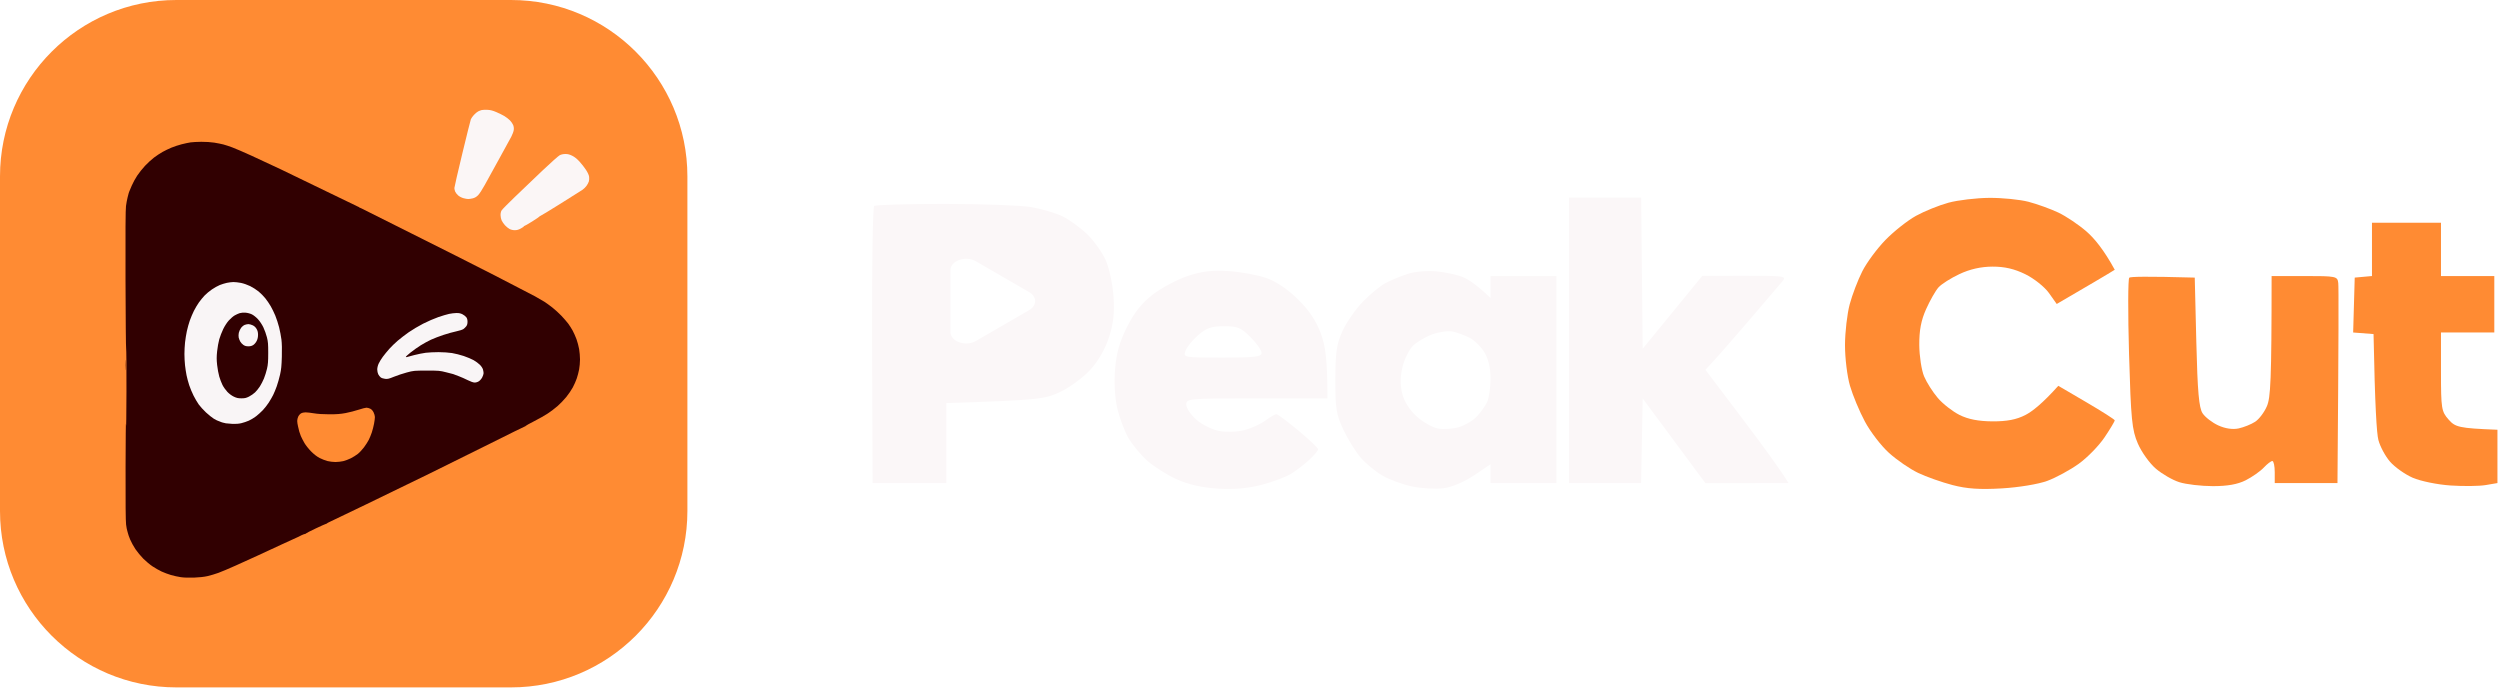
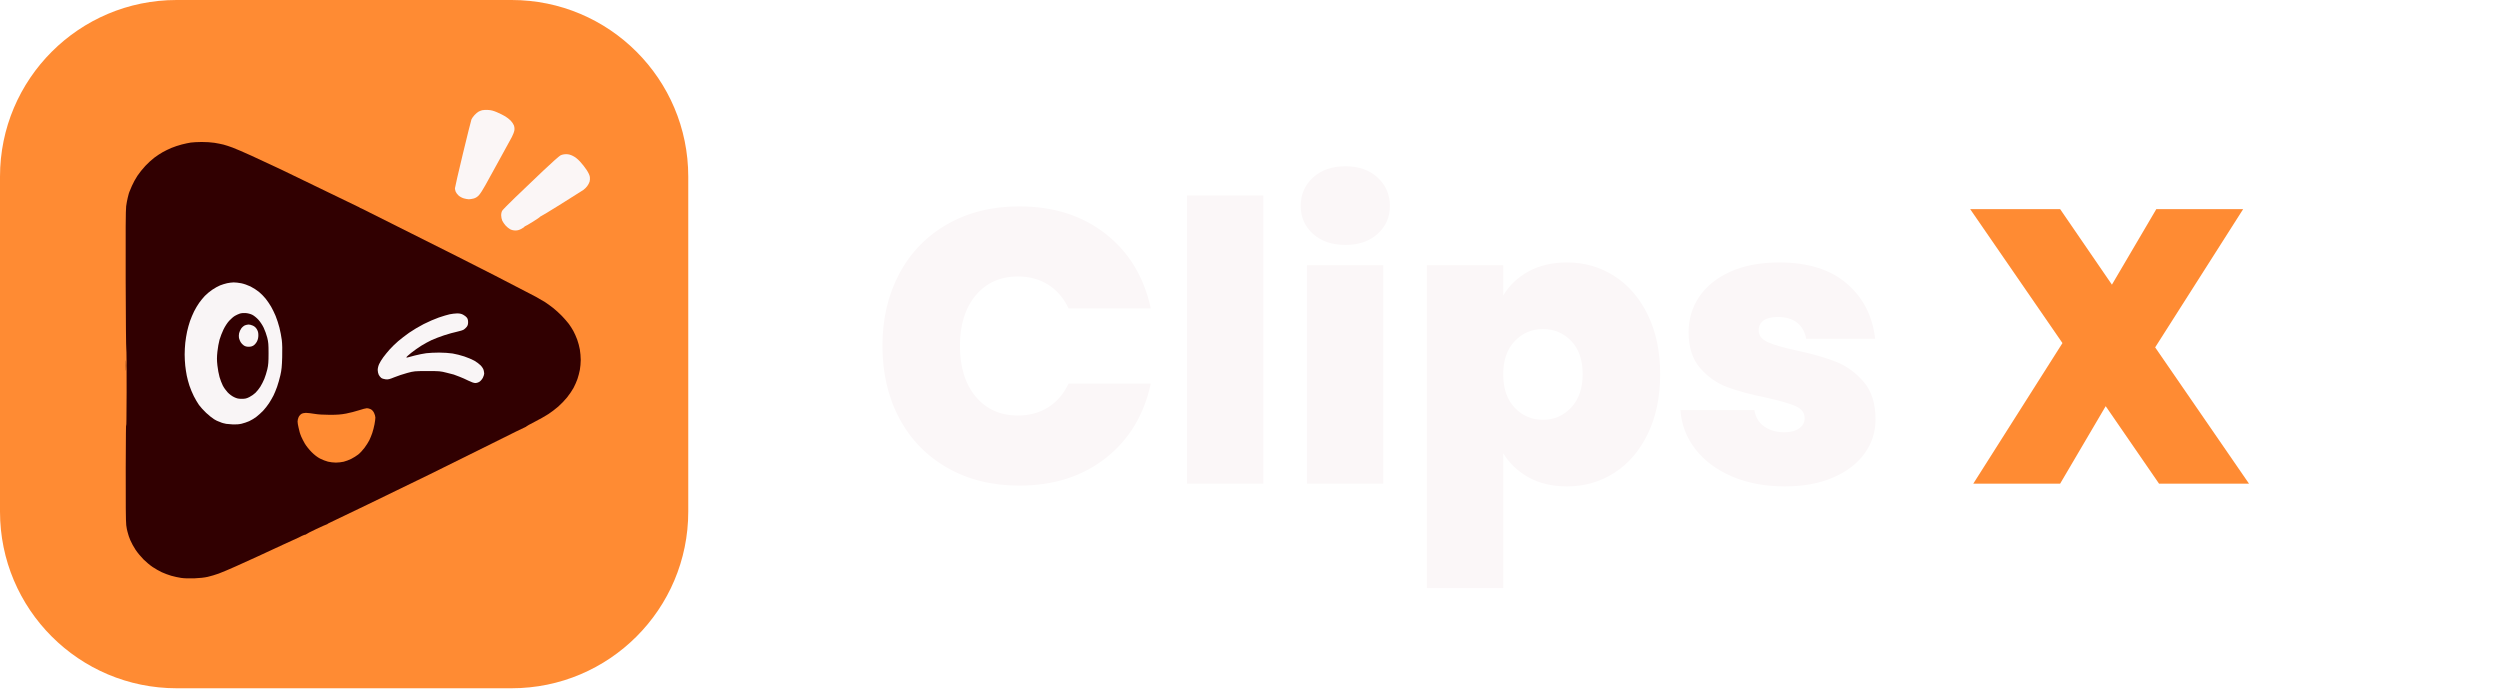
- <svg xmlns="http://www.w3.org/2000/svg" width="797" height="220" viewBox="0 0 797 220" fill="none">
-   <path d="M378.686 87.97C383.186 86.48 386.436 86.09 391.686 86.43C395.536 86.67 400.936 87.67 403.686 88.63C406.886 89.76 410.536 92.211 413.806 95.44C417.346 98.93 419.596 102.28 421.056 106.25C422.526 110.22 423.186 114.32 423.186 127H400.686C378.857 127 378.186 127.06 378.186 129C378.186 130.1 379.646 132.27 381.436 133.83C383.226 135.38 386.486 136.99 388.686 137.4C390.906 137.82 394.466 137.7 396.686 137.13C398.886 136.57 401.926 135.18 403.436 134.05C404.945 132.921 406.525 132.021 406.936 132.04C407.347 132.061 410.507 134.421 413.966 137.29C417.416 140.16 420.226 142.84 420.216 143.25C420.196 143.66 418.946 145.15 417.436 146.55C415.926 147.95 413.336 149.95 411.686 150.99C410.035 152.03 405.755 153.64 402.186 154.57C397.716 155.72 393.345 156.099 388.186 155.77C383.206 155.449 378.836 154.46 375.186 152.82C372.156 151.47 367.946 148.81 365.806 146.93C363.676 145.04 360.916 141.7 359.666 139.5C358.426 137.3 356.847 133.03 356.157 130C355.397 126.66 355.136 121.75 355.506 117.5C355.936 112.39 356.996 108.75 359.396 104.04C361.726 99.46 364.146 96.46 367.686 93.769C370.436 91.68 375.386 89.07 378.686 87.97ZM390.226 104C386.206 104 384.636 104.54 381.976 106.84C380.166 108.41 378.346 110.66 377.936 111.84C377.196 113.98 377.317 114 389.686 114C400.125 114 402.186 113.75 402.186 112.5C402.186 111.68 400.616 109.43 398.686 107.5C395.626 104.44 394.566 104 390.226 104Z" fill-rule="evenodd" clip-rule="evenodd" fill="#FBF7F8" />
-   <path d="M448.686 87.34C450.996 86.58 454.906 86.23 457.936 86.51C460.826 86.78 464.646 87.62 466.436 88.37C468.226 89.12 470.926 90.92 475.186 95V88H496.186V154H475.186V148L469.936 151.53C466.736 153.68 462.926 155.29 460.186 155.65C457.716 155.97 453.216 155.72 450.186 155.09C447.156 154.45 442.886 152.889 440.686 151.6C438.486 150.32 435.377 147.749 433.777 145.89C432.177 144.02 429.697 140.03 428.277 137C425.997 132.16 425.686 130.24 425.706 121C425.726 112.24 426.106 109.67 428.006 105.5C429.256 102.75 432.177 98.55 434.487 96.17C436.796 93.79 440.036 91.13 441.686 90.25C443.336 89.38 446.486 88.07 448.686 87.34ZM463.186 105.71C461.816 105.39 458.885 105.78 456.686 106.57C454.486 107.36 451.676 109.02 450.436 110.25C449.196 111.49 447.706 114.53 447.117 117C446.377 120.07 446.356 122.77 447.036 125.5C447.656 127.98 449.397 130.74 451.617 132.75C453.576 134.54 456.646 136.27 458.436 136.61C460.226 136.95 463.266 136.739 465.186 136.14C467.116 135.55 469.646 134.04 470.816 132.78C471.976 131.53 473.446 129.49 474.066 128.25C474.676 127.01 475.186 123.64 475.186 120.75C475.179 117.25 474.512 114.417 473.186 112.25C472.086 110.46 469.946 108.39 468.436 107.64C466.926 106.89 464.566 106.02 463.186 105.71Z" fill-rule="evenodd" clip-rule="evenodd" fill="#FBF7F8" />
-   <path d="M523.686 111.18L542.686 87.95L556.186 87.93C569.055 87.91 569.616 87.99 568.206 89.71C567.386 90.69 562.476 96.45 557.286 102.5C552.107 108.55 546.916 114.49 543.686 117.89L555.266 133.2C561.636 141.61 567.596 149.74 570.186 154L543.686 154.03L523.686 127.03L523.186 154H500.186V63H523.206L523.686 111.18Z" fill="#FBF7F8" />
-   <path d="M301.106 65.01C312.975 65.01 325.385 65.46 328.686 66.01C331.986 66.57 336.486 67.89 338.686 68.95C340.886 70.02 344.457 72.6 346.617 74.69C348.776 76.79 351.437 80.53 352.527 83C353.617 85.47 354.727 90.65 354.987 94.5C355.347 99.67 354.976 103.05 353.576 107.43C352.386 111.16 350.196 115 347.686 117.78C345.486 120.21 341.216 123.39 338.186 124.85C333.166 127.269 331.345 127.54 301.686 128.5V154H278.186L278.016 110.17C277.926 86.067 278.226 66.041 278.686 65.67C279.148 65.3 289.238 65 301.106 65.01ZM311.121 83.299C307.84 81.398 303 83.103 303 86.161V105.839C303 108.896 307.84 110.602 311.121 108.701L328.106 98.862C330.631 97.399 330.631 94.601 328.106 93.138L311.121 83.299Z" fill-rule="evenodd" clip-rule="evenodd" fill="#FBF7F8" />
-   <path d="M634.186 63.08C638.306 63.05 643.936 63.61 646.686 64.33C649.436 65.05 653.706 66.59 656.186 67.76C658.666 68.93 662.706 71.65 665.186 73.81C667.666 75.97 670.696 79.6 674.186 86L671.936 87.37C670.695 88.131 666.534 90.581 655.686 96.91L653.186 93.39C651.806 91.46 648.436 88.77 645.686 87.43C642.196 85.71 639.026 84.98 635.186 85C631.536 85.01 628.006 85.811 624.686 87.37C621.936 88.66 618.927 90.571 617.996 91.611C617.066 92.651 615.296 95.75 614.066 98.5C612.446 102.09 611.837 105.33 611.867 110C611.897 113.57 612.587 118.07 613.407 120C614.217 121.93 616.187 125.02 617.786 126.89C619.376 128.75 622.486 131.18 624.686 132.28C627.436 133.66 630.716 134.3 635.186 134.33C639.826 134.35 642.826 133.77 645.686 132.31C647.886 131.18 651.146 128.62 656.186 123L665.157 128.25C670.086 131.14 674.146 133.72 674.176 134C674.206 134.28 672.756 136.7 670.956 139.39C669.156 142.08 665.436 145.9 662.686 147.87C659.936 149.84 655.436 152.28 652.686 153.3C649.836 154.35 643.605 155.38 638.186 155.7C631.146 156.11 627.066 155.84 622.436 154.63C618.996 153.73 614.066 151.99 611.476 150.75C608.886 149.51 604.726 146.66 602.226 144.401C599.726 142.151 596.267 137.65 594.536 134.401C592.797 131.161 590.657 126.03 589.777 123C588.887 119.97 588.176 114.13 588.186 110C588.196 105.88 588.876 100.03 589.686 97C590.496 93.97 592.307 89.25 593.697 86.5C595.077 83.75 598.406 79.25 601.086 76.5C603.756 73.75 608.136 70.29 610.816 68.81C613.496 67.33 618.166 65.44 621.186 64.62C624.206 63.8 630.056 63.11 634.186 63.08Z" fill="#FF8B33" />
-   <path d="M734.686 88C744.835 88 745.196 88.08 745.436 90.25C745.576 91.49 745.576 106.341 745.186 154H725.186V150.5C725.186 148.571 724.846 146.991 724.436 146.97C724.025 146.951 722.785 147.901 721.686 149.07C720.586 150.25 717.996 152.061 715.936 153.111C713.346 154.41 710.095 154.991 705.436 154.981C701.726 154.971 696.936 154.411 694.796 153.731C692.646 153.061 689.276 151.11 687.296 149.42C685.306 147.73 682.726 144.13 681.556 141.42C679.666 137.05 679.347 133.86 678.737 112.8C678.367 99.773 678.396 88.844 678.816 88.52C679.237 88.2 684.109 88.06 699.686 88.5L700.186 109C700.576 124.909 701.026 130.009 702.186 131.76C703.006 133 705.256 134.74 707.186 135.62C709.406 136.64 711.786 136.99 713.686 136.58C715.336 136.22 717.696 135.27 718.936 134.46C720.176 133.66 721.866 131.43 722.686 129.5C723.846 126.8 724.186 121.67 724.186 88H734.686Z" fill="#FF8B33" />
-   <path d="M778.186 88H795.186V106H778.186V118.5C778.186 130.3 778.326 131.15 780.606 133.75C782.726 136.16 783.837 136.53 796.186 137V154L792.436 154.64C790.376 154.99 785.305 155.05 781.186 154.77C777.026 154.49 771.686 153.39 769.186 152.31C766.706 151.23 763.446 148.92 761.936 147.17C760.426 145.43 758.756 142.31 758.226 140.25C757.696 138.19 757.136 129.75 756.686 106.5L750.186 106L750.686 88.5L756.186 88V71H778.186V88Z" fill="#FF8B33" />
+ <svg xmlns="http://www.w3.org/2000/svg" width="796" height="220" viewBox="0 0 796 220" fill="none">
  <path d="M162.894 0H56.248C25.183 0 0 25.183 0 56.248V162.894C0 193.959 25.183 219.142 56.248 219.142H162.894C193.959 219.142 219.142 193.959 219.142 162.894V56.248C219.142 25.183 193.959 0 162.894 0Z" fill="#FF8B33" />
  <path d="M57.863 46.005C58.838 45.756 60.136 45.478 60.751 45.391C61.365 45.301 62.917 45.219 64.197 45.208C65.514 45.195 67.294 45.31 68.295 45.473C69.269 45.629 70.567 45.888 71.182 46.047C71.797 46.205 73.095 46.632 74.069 46.995C75.043 47.356 77.726 48.514 80.03 49.565C82.336 50.614 86.568 52.585 89.437 53.943C92.305 55.302 99.011 58.546 104.339 61.153C109.666 63.759 114.109 65.906 114.211 65.924C114.313 65.945 114.44 66.016 114.49 66.083C114.541 66.152 114.707 66.236 114.856 66.269C115.005 66.305 115.215 66.4 115.321 66.481C115.427 66.562 122.556 70.135 131.162 74.419C139.768 78.705 151.713 84.725 157.706 87.802C163.698 90.876 169.484 93.876 170.559 94.465C171.633 95.055 172.977 95.832 173.539 96.192C174.102 96.552 175.234 97.37 176.054 98.009C176.873 98.648 178.175 99.831 178.947 100.64C179.716 101.447 180.694 102.57 181.117 103.133C181.539 103.696 182.184 104.702 182.549 105.369C182.914 106.036 183.467 107.271 183.778 108.117C184.09 108.963 184.47 110.389 184.624 111.285C184.779 112.181 184.905 113.67 184.905 114.592C184.905 115.515 184.781 116.94 184.628 117.76C184.475 118.58 184.134 119.879 183.872 120.648C183.611 121.416 183.043 122.703 182.612 123.508C182.18 124.313 181.241 125.694 180.524 126.574C179.807 127.455 178.55 128.759 177.73 129.473C176.911 130.187 175.486 131.264 174.564 131.865C173.641 132.467 171.714 133.557 170.279 134.284C168.845 135.013 167.629 135.687 167.578 135.784C167.528 135.881 167.422 135.952 167.345 135.944C167.269 135.935 162.448 138.309 156.635 141.219C150.821 144.13 141.915 148.542 136.843 151.024C131.771 153.506 122.802 157.862 116.912 160.706C111.02 163.551 105.758 166.078 105.216 166.322C104.674 166.566 104.234 166.808 104.238 166.858C104.242 166.909 104.141 166.961 104.013 166.972C103.884 166.983 102.398 167.647 100.706 168.444C99.015 169.242 97.59 169.974 97.54 170.069C97.489 170.166 97.363 170.233 97.26 170.218C97.158 170.203 96.655 170.384 96.142 170.621C95.63 170.855 95.168 171.09 95.118 171.142C95.068 171.194 94.941 171.25 94.839 171.267C94.736 171.284 92.557 172.279 89.996 173.479C87.434 174.677 83.871 176.33 82.079 177.15C80.285 177.968 77.143 179.395 75.094 180.319C73.045 181.243 70.573 182.287 69.599 182.639C68.624 182.991 67.075 183.453 66.153 183.664C65.089 183.908 63.522 184.083 61.868 184.143C60.264 184.202 58.651 184.15 57.677 184.008C56.805 183.882 55.382 183.571 54.511 183.317C53.639 183.062 52.298 182.563 51.53 182.205C50.761 181.849 49.462 181.111 48.643 180.567C47.823 180.023 46.493 178.916 45.689 178.109C44.884 177.302 43.749 175.927 43.166 175.057C42.583 174.187 41.827 172.802 41.488 171.983C41.149 171.163 40.849 170.324 40.823 170.119C40.797 169.914 40.691 169.536 40.588 169.281C40.484 169.024 40.307 168.101 40.195 167.231C40.058 166.162 40.004 160.206 40.033 148.877C40.056 139.654 40.119 133.574 40.175 135.368C40.229 137.161 40.292 132.445 40.315 124.887C40.335 117.33 40.29 111.145 40.214 111.145C40.138 111.145 40.048 101.272 40.015 89.205C39.974 73.655 40.017 66.802 40.166 65.68C40.281 64.808 40.507 63.593 40.665 62.978C40.823 62.364 40.974 61.777 40.998 61.674C41.023 61.572 41.108 61.32 41.186 61.115C41.267 60.91 41.637 60.029 42.012 59.159C42.384 58.287 43.163 56.861 43.74 55.991C44.318 55.119 45.448 53.703 46.251 52.844C47.054 51.985 48.339 50.807 49.109 50.228C49.876 49.648 51.092 48.847 51.809 48.445C52.527 48.042 53.784 47.431 54.604 47.088C55.423 46.743 56.889 46.257 57.863 46.005ZM40.119 117.76C40.084 118.477 40.056 117.85 40.056 116.363C40.056 114.876 40.084 114.291 40.119 115.058C40.154 115.828 40.154 117.043 40.119 117.76Z" fill-rule="evenodd" clip-rule="evenodd" fill="#310001" />
  <path d="M152.397 35.536C152.704 35.376 153.207 35.18 153.515 35.098C153.822 35.016 154.66 34.979 155.377 35.012C156.372 35.059 157.058 35.234 158.265 35.752C159.134 36.125 160.297 36.702 160.846 37.034C161.396 37.366 162.174 37.973 162.579 38.383C162.985 38.793 163.445 39.464 163.603 39.874C163.793 40.364 163.855 40.906 163.784 41.458C163.722 41.918 163.367 42.883 162.99 43.6C162.614 44.318 160.867 47.504 159.108 50.681C157.348 53.858 155.292 57.588 154.539 58.973C153.76 60.402 152.842 61.812 152.41 62.241C151.898 62.752 151.365 63.066 150.767 63.219C150.281 63.344 149.61 63.445 149.277 63.447C148.943 63.448 148.232 63.322 147.694 63.167C147.155 63.012 146.408 62.614 146.034 62.28C145.659 61.947 145.24 61.403 145.103 61.069C144.965 60.735 144.853 60.232 144.855 59.951C144.855 59.67 145.989 54.743 147.373 49.004C148.757 43.265 149.99 38.318 150.113 38.01C150.236 37.703 150.674 37.086 151.087 36.639C151.501 36.192 152.09 35.694 152.397 35.536Z" fill="#FBF7F8" fill-opacity="0.99" />
  <path d="M172.887 54.428C175.551 51.898 178.065 49.662 178.475 49.462C178.935 49.237 179.613 49.095 180.245 49.093C181.005 49.092 181.558 49.231 182.387 49.636C183.138 50.001 183.896 50.599 184.697 51.456C185.351 52.157 186.295 53.358 186.794 54.128C187.399 55.06 187.739 55.805 187.815 56.364C187.876 56.826 187.835 57.495 187.724 57.855C187.614 58.214 187.278 58.842 186.98 59.252C186.681 59.662 186.112 60.221 185.716 60.493C185.319 60.765 182.165 62.755 178.708 64.918C175.251 67.08 172.337 68.848 172.235 68.848C172.133 68.848 172.028 68.921 172.002 69.01C171.976 69.1 170.929 69.812 169.674 70.594C168.418 71.377 167.308 72.016 167.206 72.016C167.103 72.016 167.021 72.079 167.025 72.156C167.029 72.232 166.589 72.54 166.047 72.84C165.334 73.233 164.808 73.384 164.132 73.385C163.551 73.387 162.921 73.246 162.456 73.005C162.046 72.793 161.381 72.254 160.977 71.805C160.574 71.358 160.094 70.656 159.911 70.246C159.727 69.836 159.576 69.081 159.574 68.569C159.57 67.989 159.699 67.427 159.911 67.078C160.097 66.771 162.005 64.835 164.147 62.774C166.291 60.715 170.223 56.958 172.887 54.428Z" fill="#FBF7F8" fill-opacity="0.99" />
  <path d="M110.206 131.678C111.385 131.454 113.229 130.981 114.304 130.625C115.379 130.269 116.512 129.974 116.819 129.971C117.126 129.969 117.67 130.112 118.03 130.291C118.458 130.505 118.825 130.904 119.099 131.456C119.328 131.918 119.518 132.589 119.52 132.946C119.524 133.304 119.399 134.269 119.246 135.089C119.093 135.909 118.769 137.167 118.525 137.884C118.283 138.602 117.853 139.651 117.57 140.213C117.288 140.778 116.607 141.846 116.053 142.589C115.502 143.333 114.61 144.285 114.071 144.708C113.533 145.129 112.527 145.759 111.836 146.105C111.145 146.452 110.055 146.86 109.415 147.013C108.774 147.164 107.664 147.288 106.946 147.29C106.229 147.29 105.099 147.156 104.432 146.992C103.765 146.826 102.634 146.388 101.917 146.019C101.055 145.572 100.14 144.872 99.212 143.944C98.443 143.172 97.473 141.956 97.055 141.238C96.64 140.521 96.124 139.515 95.908 139.002C95.694 138.49 95.472 137.862 95.414 137.605C95.358 137.349 95.185 136.636 95.032 136.021C94.878 135.406 94.749 134.588 94.749 134.204C94.747 133.82 94.893 133.196 95.072 132.818C95.25 132.44 95.649 131.979 95.956 131.793C96.286 131.596 96.878 131.458 97.4 131.456C97.886 131.456 99.103 131.596 100.101 131.765C101.284 131.968 102.988 132.076 104.991 132.078C107.371 132.08 108.548 131.989 110.206 131.678Z" fill="#FF8B33" />
  <path d="M70.064 90.871C70.679 90.623 71.685 90.311 72.3 90.177C72.914 90.043 73.857 89.926 74.395 89.918C74.933 89.911 76.023 90.032 76.817 90.189C77.621 90.349 78.92 90.8 79.751 91.208C80.57 91.612 81.787 92.389 82.451 92.937C83.117 93.483 84.089 94.47 84.61 95.132C85.134 95.791 85.899 96.919 86.315 97.636C86.73 98.353 87.384 99.695 87.766 100.617C88.148 101.54 88.694 103.217 88.977 104.344C89.262 105.471 89.597 107.232 89.724 108.257C89.874 109.481 89.917 111.365 89.848 113.754C89.765 116.674 89.653 117.79 89.28 119.437C89.027 120.564 88.55 122.241 88.222 123.164C87.892 124.086 87.373 125.344 87.064 125.959C86.754 126.573 86.123 127.664 85.659 128.381C85.195 129.098 84.348 130.177 83.774 130.779C83.2 131.381 82.228 132.258 81.613 132.728C80.999 133.198 79.972 133.816 79.331 134.103C78.691 134.388 77.601 134.755 76.91 134.916C76.079 135.109 75.116 135.182 74.069 135.13C73.197 135.085 72.275 135.005 72.02 134.953C71.763 134.899 71.303 134.793 70.996 134.714C70.688 134.636 70.269 134.481 70.064 134.373C69.859 134.263 69.565 134.152 69.412 134.124C69.26 134.094 68.68 133.796 68.129 133.462C67.578 133.127 66.456 132.223 65.638 131.455C64.823 130.686 63.794 129.555 63.357 128.94C62.919 128.325 62.179 127.067 61.714 126.145C61.248 125.223 60.618 123.713 60.317 122.791C60.015 121.869 59.633 120.443 59.469 119.623C59.305 118.803 59.087 117.378 58.985 116.456C58.882 115.533 58.797 113.92 58.797 112.869C58.795 111.818 58.884 110.141 58.994 109.142C59.102 108.143 59.363 106.528 59.573 105.555C59.782 104.581 60.205 103.071 60.508 102.201C60.814 101.331 61.399 99.947 61.807 99.127C62.215 98.307 62.938 97.092 63.411 96.425C63.886 95.758 64.696 94.767 65.214 94.223C65.73 93.677 66.78 92.801 67.55 92.275C68.317 91.75 69.45 91.118 70.064 90.871Z" fill="#FBF7F8" fill-opacity="0.99" />
  <path d="M139.73 101.093C140.96 100.672 142.51 100.209 143.177 100.068C143.843 99.926 144.89 99.801 145.505 99.792C146.321 99.781 146.846 99.889 147.45 100.196C147.904 100.427 148.45 100.854 148.66 101.143C148.923 101.503 149.044 101.955 149.044 102.574C149.044 103.2 148.925 103.64 148.655 104.005C148.441 104.294 148.021 104.7 147.723 104.909C147.425 105.117 146.427 105.438 145.505 105.624C144.583 105.811 142.739 106.321 141.407 106.761C140.075 107.201 138.272 107.89 137.402 108.296C136.532 108.701 135.064 109.502 134.142 110.076C133.22 110.651 131.775 111.671 130.929 112.345C130.083 113.018 129.392 113.651 129.392 113.754C129.392 113.856 129.539 113.89 129.718 113.828C129.897 113.767 130.966 113.48 132.093 113.191C133.22 112.9 134.856 112.574 135.726 112.463C136.595 112.353 138.441 112.263 139.824 112.263C141.206 112.265 143.134 112.394 144.108 112.552C145.082 112.709 146.759 113.133 147.833 113.493C148.908 113.853 150.333 114.453 151 114.827C151.667 115.2 152.567 115.867 153.002 116.307C153.457 116.767 153.872 117.406 153.979 117.807C154.081 118.19 154.167 118.714 154.167 118.971C154.169 119.226 153.98 119.813 153.749 120.274C153.518 120.734 153.034 121.302 152.676 121.537C152.283 121.794 151.747 121.96 151.326 121.958C150.886 121.954 150.056 121.666 149.091 121.181C148.245 120.758 147.01 120.208 146.343 119.962C145.676 119.718 145.008 119.463 144.853 119.4C144.698 119.335 144.531 119.271 144.48 119.258C144.43 119.243 143.424 118.986 142.245 118.686C140.191 118.162 139.935 118.14 136.005 118.146C131.989 118.151 131.862 118.162 129.672 118.749C128.442 119.079 126.598 119.692 125.574 120.113C123.981 120.767 123.577 120.862 122.78 120.777C122.267 120.723 121.64 120.518 121.383 120.324C121.127 120.128 120.77 119.681 120.591 119.331C120.412 118.979 120.265 118.293 120.265 117.807C120.265 117.276 120.442 116.53 120.705 115.943C120.947 115.405 121.546 114.421 122.038 113.754C122.53 113.087 123.456 111.956 124.095 111.238C124.734 110.521 125.943 109.347 126.779 108.63C127.617 107.912 129.199 106.696 130.294 105.928C131.389 105.158 133.457 103.929 134.889 103.194C136.324 102.46 138.501 101.514 139.73 101.093Z" fill="#FBF7F8" fill-opacity="0.99" />
  <path d="M76.398 99.835C76.828 99.697 77.616 99.632 78.26 99.68C78.916 99.73 79.763 99.954 80.309 100.221C80.831 100.476 81.682 101.156 82.241 101.766C82.824 102.401 83.539 103.474 83.956 104.344C84.35 105.164 84.861 106.589 85.092 107.512C85.45 108.945 85.512 109.677 85.508 112.543C85.507 115.271 85.433 116.21 85.117 117.573C84.905 118.496 84.471 119.88 84.156 120.648C83.839 121.417 83.26 122.549 82.867 123.164C82.474 123.778 81.781 124.642 81.325 125.083C80.868 125.523 79.992 126.132 79.378 126.438C78.456 126.894 78.033 126.991 76.957 126.987C75.913 126.984 75.429 126.877 74.535 126.45C73.855 126.126 73.046 125.526 72.469 124.913C71.945 124.361 71.254 123.385 70.932 122.744C70.608 122.103 70.143 120.889 69.899 120.043C69.653 119.197 69.349 117.542 69.221 116.363C69.036 114.66 69.036 113.761 69.219 111.983C69.345 110.754 69.651 109.034 69.899 108.164C70.146 107.294 70.716 105.825 71.163 104.903C71.657 103.888 72.374 102.794 72.977 102.13C73.527 101.529 74.352 100.821 74.814 100.556C75.276 100.291 75.988 99.967 76.398 99.835ZM79.192 103.329C78.885 103.332 78.35 103.442 78.005 103.577C77.66 103.711 77.135 104.147 76.839 104.547C76.543 104.948 76.222 105.652 76.127 106.114C76.031 106.576 76.016 107.247 76.092 107.605C76.169 107.963 76.4 108.551 76.604 108.909C76.809 109.267 77.266 109.753 77.62 109.986C78.076 110.288 78.529 110.409 79.192 110.406C79.853 110.404 80.313 110.275 80.775 109.966C81.144 109.72 81.61 109.153 81.846 108.661C82.135 108.063 82.263 107.456 82.262 106.72C82.258 105.922 82.139 105.445 81.796 104.856C81.483 104.321 81.077 103.945 80.542 103.694C80.107 103.491 79.499 103.327 79.192 103.329Z" fill-rule="evenodd" clip-rule="evenodd" fill="#310001" />
+   <path d="M324.492 65.712Q340.86 65.712 352.02 74.454Q363.18 83.196 366.404 98.2H340.24Q337.884 93.24 333.73 90.636Q329.576 88.032 324.12 88.032Q315.688 88.032 310.666 94.046Q305.644 100.06 305.644 110.104Q305.644 120.272 310.666 126.286Q315.688 132.3 324.12 132.3Q329.576 132.3 333.73 129.696Q337.884 127.092 340.24 122.132H366.404Q363.18 137.136 352.02 145.878Q340.86 154.62 324.492 154.62Q311.596 154.62 301.676 148.978Q291.756 143.336 286.362 133.23Q280.968 123.124 280.968 110.104Q280.968 97.208 286.362 87.102Q291.756 76.996 301.676 71.354Q311.596 65.712 324.492 65.712Z" fill="#FBF7F8" />
+   <path d="M402.24 62.24V154.0H377.936V62.24Z" fill="#FBF7F8" />
+   <path d="M414.144 65.588Q414.144 60.132 418.05 56.536Q421.956 52.94 428.404 52.94Q434.728 52.94 438.634 56.536Q442.54 60.132 442.54 65.588Q442.54 70.92 438.634 74.454Q434.728 77.988 428.404 77.988Q421.956 77.988 418.05 74.454Q414.144 70.92 414.144 65.588ZM440.432 84.436V154.0H416.128V84.436Z" fill="#FBF7F8" />
+   <path d="M498.96 83.568Q507.268 83.568 514.026 87.908Q520.784 92.248 524.69 100.308Q528.596 108.368 528.596 119.156Q528.596 129.944 524.69 138.066Q520.784 146.188 514.026 150.528Q507.268 154.868 498.96 154.868Q491.892 154.868 486.746 152.016Q481.6 149.164 478.624 144.328V187.232H454.32V84.436H478.624V94.108Q481.476 89.272 486.684 86.42Q491.892 83.568 498.96 83.568ZM491.272 104.772Q485.94 104.772 482.282 108.616Q478.624 112.46 478.624 119.156Q478.624 125.976 482.282 129.82Q485.94 133.664 491.272 133.664Q496.604 133.664 500.262 129.758Q503.92 125.852 503.92 119.156Q503.92 112.336 500.262 108.554Q496.604 104.772 491.272 104.772Z" fill="#FBF7F8" />
+   <path d="M535.044 130.564H558.604Q559.1 133.912 561.704 135.772Q564.308 137.632 568.152 137.632Q571.128 137.632 572.864 136.392Q574.6 135.152 574.6 133.168Q574.6 130.564 571.748 129.324Q568.896 128.084 562.324 126.596Q554.884 125.108 549.924 123.248Q544.964 121.388 541.306 117.172Q537.648 112.956 537.648 105.764Q537.648 99.564 540.996 94.542Q544.344 89.52 550.854 86.544Q557.364 83.568 566.54 83.568Q580.18 83.568 587.992 90.264Q595.804 96.96 597.044 107.872H575.096Q574.476 104.524 572.182 102.726Q569.888 100.928 566.044 100.928Q563.068 100.928 561.518 102.044Q559.968 103.16 559.968 105.144Q559.968 107.624 562.82 108.926Q565.672 110.228 571.996 111.592Q579.56 113.204 584.582 115.188Q589.604 117.172 593.386 121.574Q597.168 125.976 597.168 133.54Q597.168 139.616 593.634 144.452Q590.1 149.288 583.59 152.078Q577.08 154.868 568.276 154.868Q558.852 154.868 551.474 151.706Q544.096 148.544 539.818 143.026Q535.54 137.508 535.044 130.564Z" fill="#FBF7F8" />
+   <path d="M687.44 154.0 670.452 129.324 655.944 154.0H628.292L656.688 109.236L627.3 66.58H655.944L672.436 90.636L686.572 66.58H714.224L686.2 110.6L716.084 154.0Z" fill="#FF8B33" />
</svg>
